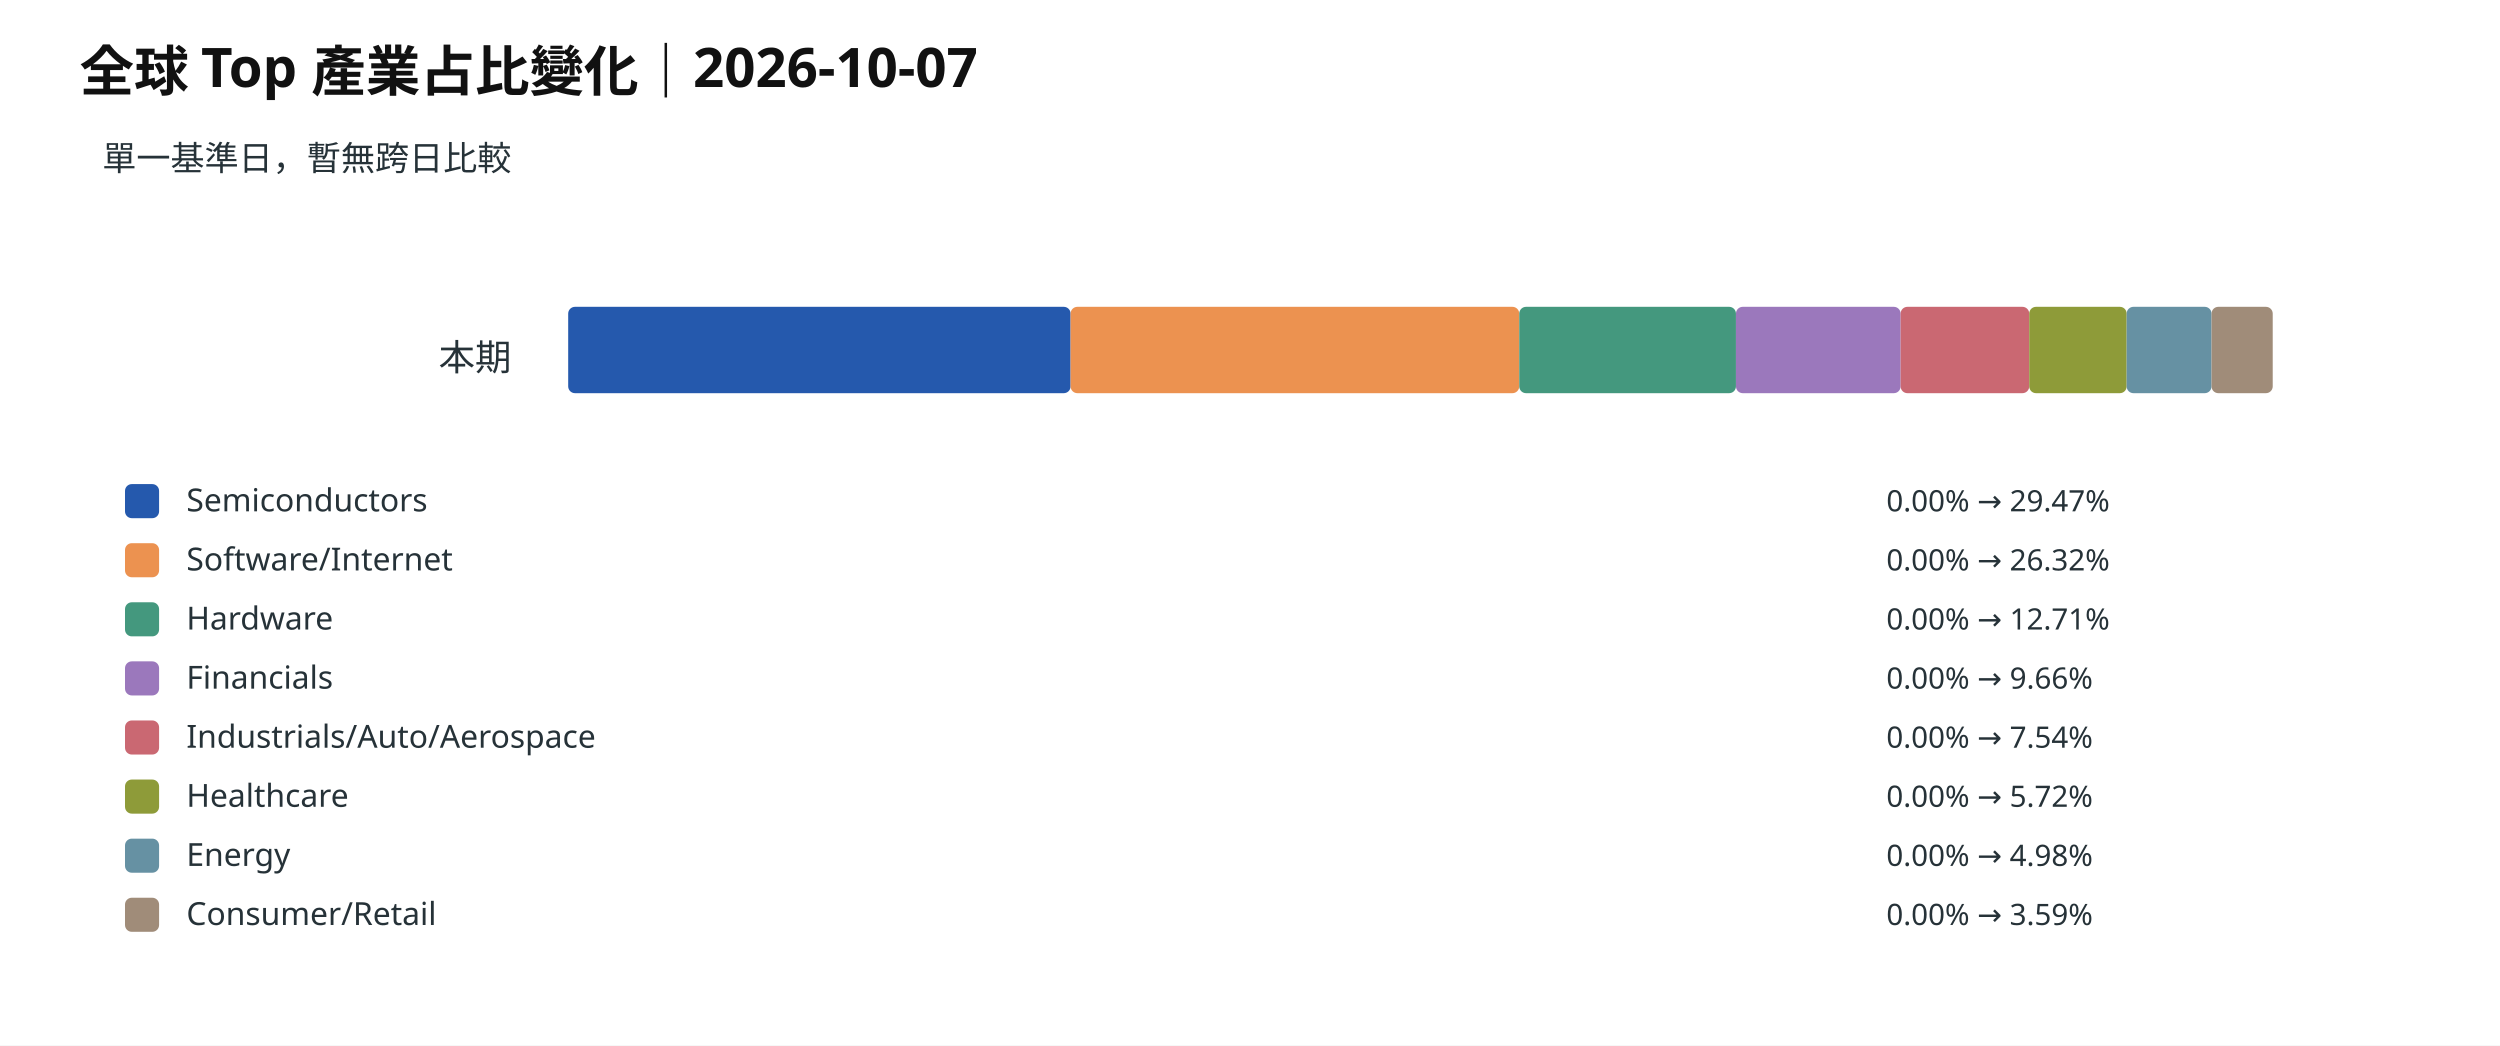
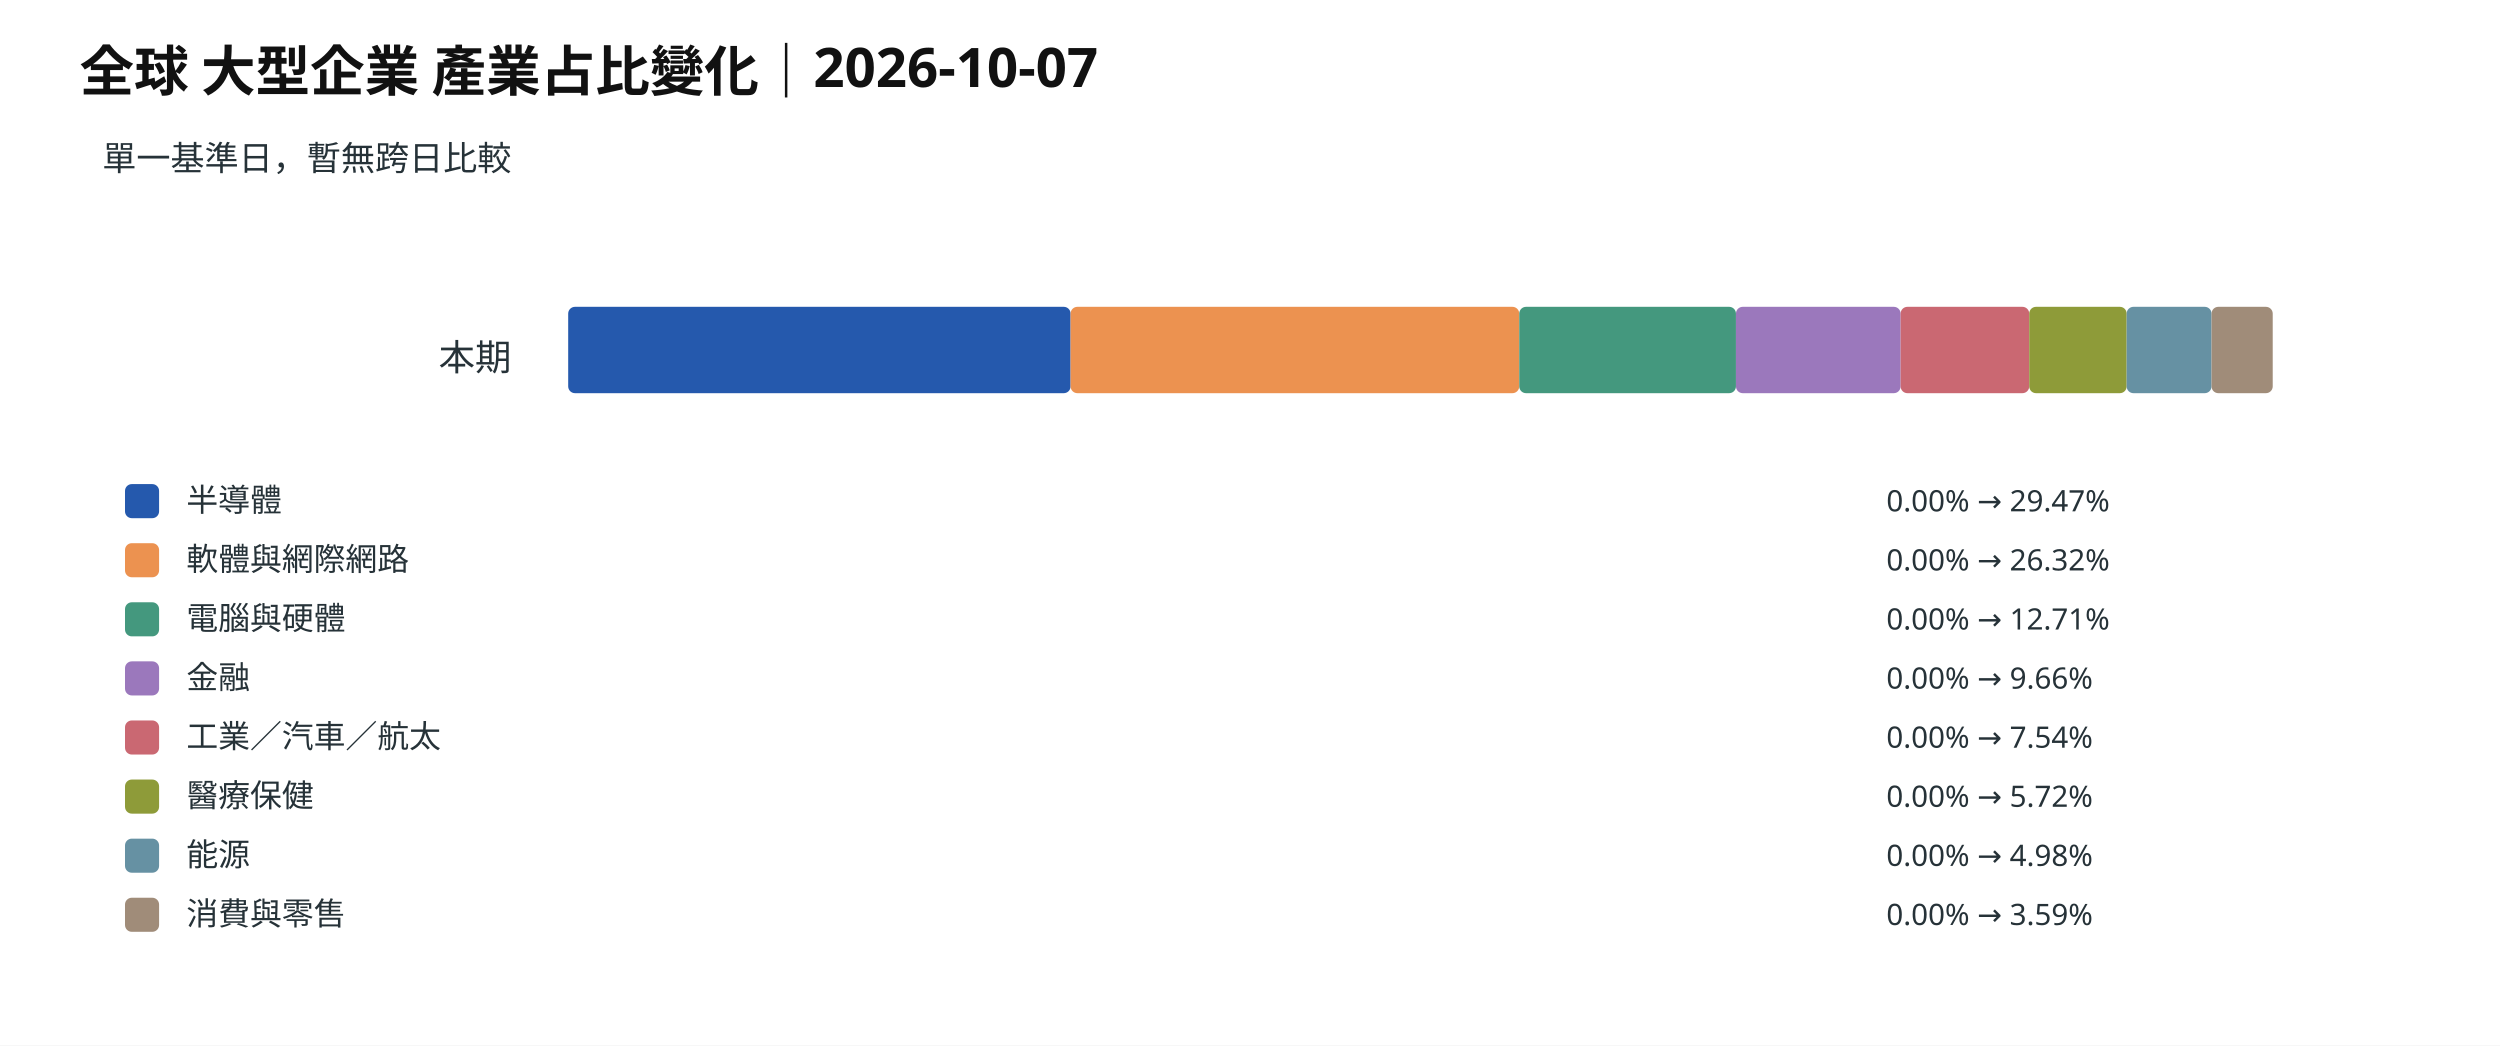
- <svg xmlns="http://www.w3.org/2000/svg" viewBox="0 0 1100 460" role="img" aria-label="全球 Top 產業占比變化｜2026-10-07">
+ <svg xmlns="http://www.w3.org/2000/svg" viewBox="0 0 1100 460" role="img" aria-label="全球 大型企業 產業占比變化｜2026-10-07">
  <rect width="1100" height="460" fill="white" />
-   <text x="35" y="40" font-family="sans-serif" font-size="24" font-weight="700" fill="#111">全球 Top 產業占比變化｜2026-10-07</text>
+   <text x="35" y="40" font-family="sans-serif" font-size="24" font-weight="700" fill="#111">全球 大型企業 產業占比變化｜2026-10-07</text>
  <text x="45" y="75" font-family="sans-serif" font-size="15" fill="#263238" text-anchor="start">單一基準日，暫無跨日比較</text>
  <text x="225" y="163" font-family="sans-serif" font-size="16" fill="#263238" text-anchor="end">本期</text>
  <rect x="250" y="135" width="221.06" height="38" rx="3" fill="#2559ad" />
  <rect x="471.06" y="135" width="197.41" height="38" rx="3" fill="#ec9250" />
  <rect x="668.471" y="135" width="95.35" height="38" rx="3" fill="#44987e" />
  <rect x="763.817" y="135" width="72.46" height="38" rx="3" fill="#9b78bc" />
  <rect x="836.273" y="135" width="56.59" height="38" rx="3" fill="#ca6872" />
  <rect x="892.861" y="135" width="42.87" height="38" rx="3" fill="#8e9b39" />
  <rect x="935.727" y="135" width="37.35" height="38" rx="3" fill="#6691a3" />
  <rect x="973.079" y="135" width="26.92" height="38" rx="3" fill="#a08c79" />
  <rect x="55" y="213" width="15.00" height="15" rx="3" fill="#2559ad" />
-   <text x="82" y="225" font-family="sans-serif" font-size="14" fill="#263238" text-anchor="start">Semiconductors</text>
+   <text x="82" y="225" font-family="sans-serif" font-size="14" fill="#263238" text-anchor="start">半導體</text>
  <text x="830" y="225" font-family="sans-serif" font-size="13" fill="#263238" text-anchor="start">0.00% → 29.47%</text>
  <rect x="55" y="239" width="15.00" height="15" rx="3" fill="#ec9250" />
-   <text x="82" y="251" font-family="sans-serif" font-size="14" fill="#263238" text-anchor="start">Software/Internet</text>
+   <text x="82" y="251" font-family="sans-serif" font-size="14" fill="#263238" text-anchor="start">軟體與網際網路</text>
  <text x="830" y="251" font-family="sans-serif" font-size="13" fill="#263238" text-anchor="start">0.00% → 26.32%</text>
  <rect x="55" y="265" width="15.00" height="15" rx="3" fill="#44987e" />
-   <text x="82" y="277" font-family="sans-serif" font-size="14" fill="#263238" text-anchor="start">Hardware</text>
+   <text x="82" y="277" font-family="sans-serif" font-size="14" fill="#263238" text-anchor="start">電腦與硬體</text>
  <text x="830" y="277" font-family="sans-serif" font-size="13" fill="#263238" text-anchor="start">0.00% → 12.71%</text>
  <rect x="55" y="291" width="15.00" height="15" rx="3" fill="#9b78bc" />
-   <text x="82" y="303" font-family="sans-serif" font-size="14" fill="#263238" text-anchor="start">Financials</text>
+   <text x="82" y="303" font-family="sans-serif" font-size="14" fill="#263238" text-anchor="start">金融</text>
  <text x="830" y="303" font-family="sans-serif" font-size="13" fill="#263238" text-anchor="start">0.00% → 9.66%</text>
  <rect x="55" y="317" width="15.00" height="15" rx="3" fill="#ca6872" />
-   <text x="82" y="329" font-family="sans-serif" font-size="14" fill="#263238" text-anchor="start">Industrials/Auto/Aerospace</text>
+   <text x="82" y="329" font-family="sans-serif" font-size="14" fill="#263238" text-anchor="start">工業／汽車／航太</text>
  <text x="830" y="329" font-family="sans-serif" font-size="13" fill="#263238" text-anchor="start">0.00% → 7.54%</text>
  <rect x="55" y="343" width="15.00" height="15" rx="3" fill="#8e9b39" />
-   <text x="82" y="355" font-family="sans-serif" font-size="14" fill="#263238" text-anchor="start">Healthcare</text>
+   <text x="82" y="355" font-family="sans-serif" font-size="14" fill="#263238" text-anchor="start">醫療保健</text>
  <text x="830" y="355" font-family="sans-serif" font-size="13" fill="#263238" text-anchor="start">0.00% → 5.72%</text>
  <rect x="55" y="369" width="15.00" height="15" rx="3" fill="#6691a3" />
-   <text x="82" y="381" font-family="sans-serif" font-size="14" fill="#263238" text-anchor="start">Energy</text>
+   <text x="82" y="381" font-family="sans-serif" font-size="14" fill="#263238" text-anchor="start">能源</text>
  <text x="830" y="381" font-family="sans-serif" font-size="13" fill="#263238" text-anchor="start">0.00% → 4.98%</text>
  <rect x="55" y="395" width="15.00" height="15" rx="3" fill="#a08c79" />
-   <text x="82" y="407" font-family="sans-serif" font-size="14" fill="#263238" text-anchor="start">Consumer/Retail</text>
+   <text x="82" y="407" font-family="sans-serif" font-size="14" fill="#263238" text-anchor="start">消費與零售</text>
  <text x="830" y="407" font-family="sans-serif" font-size="13" fill="#263238" text-anchor="start">0.00% → 3.59%</text>
</svg>
